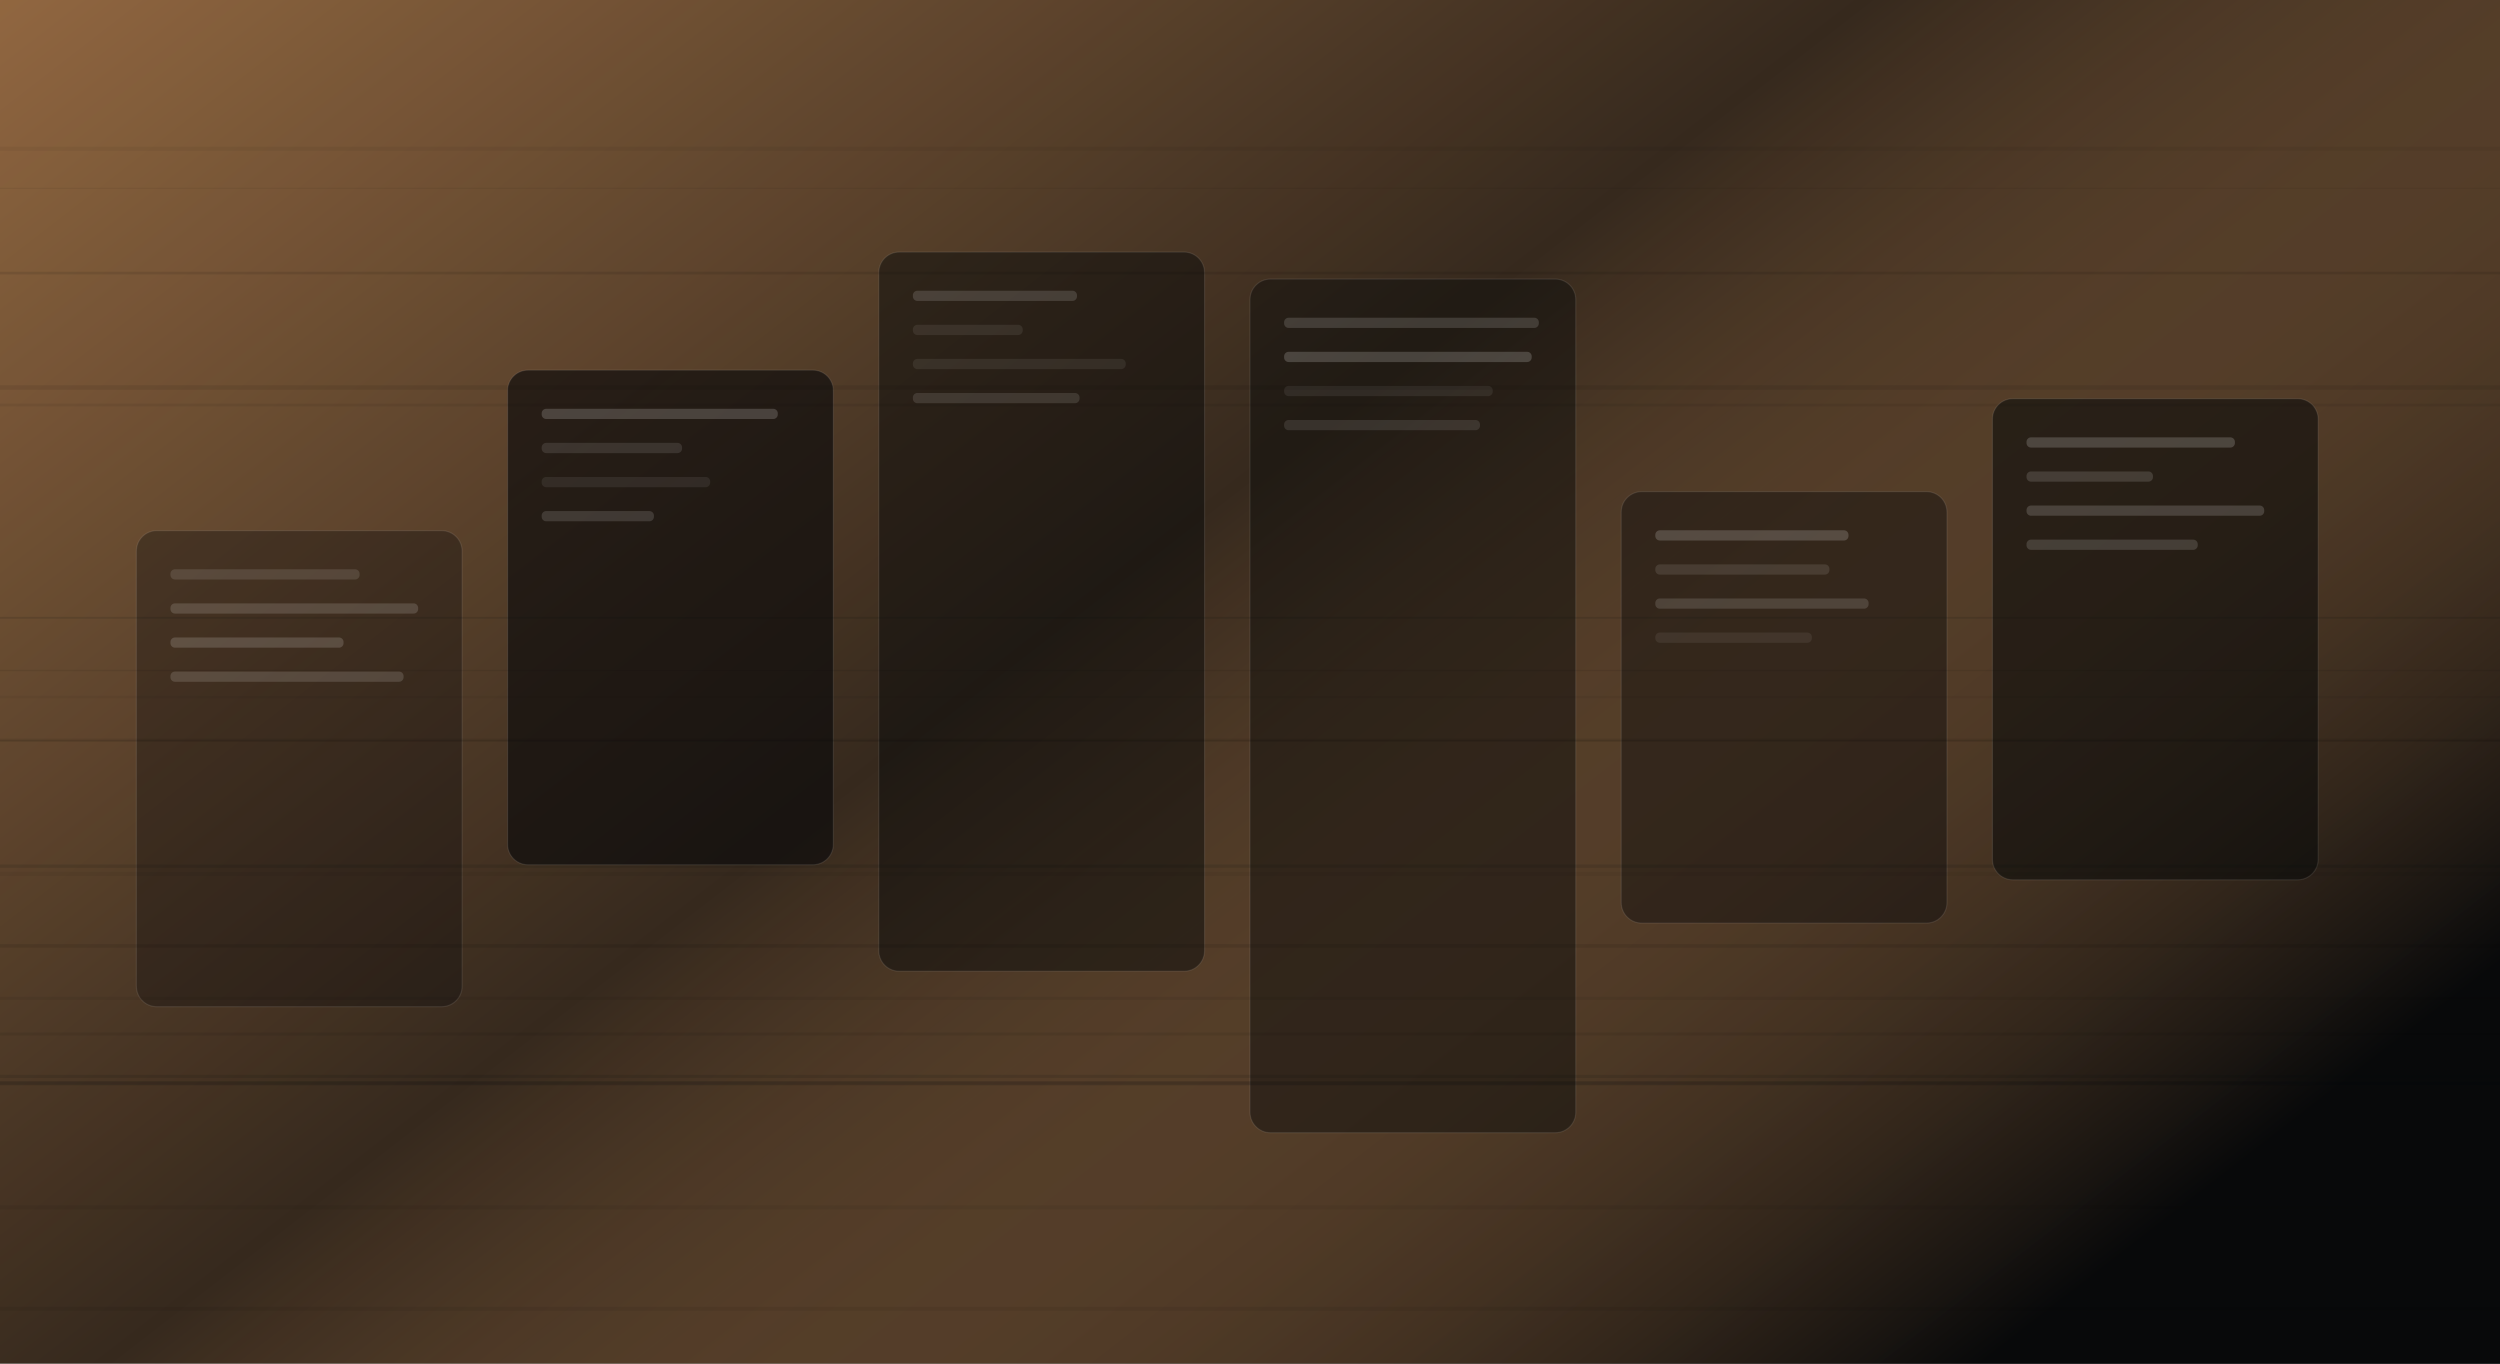
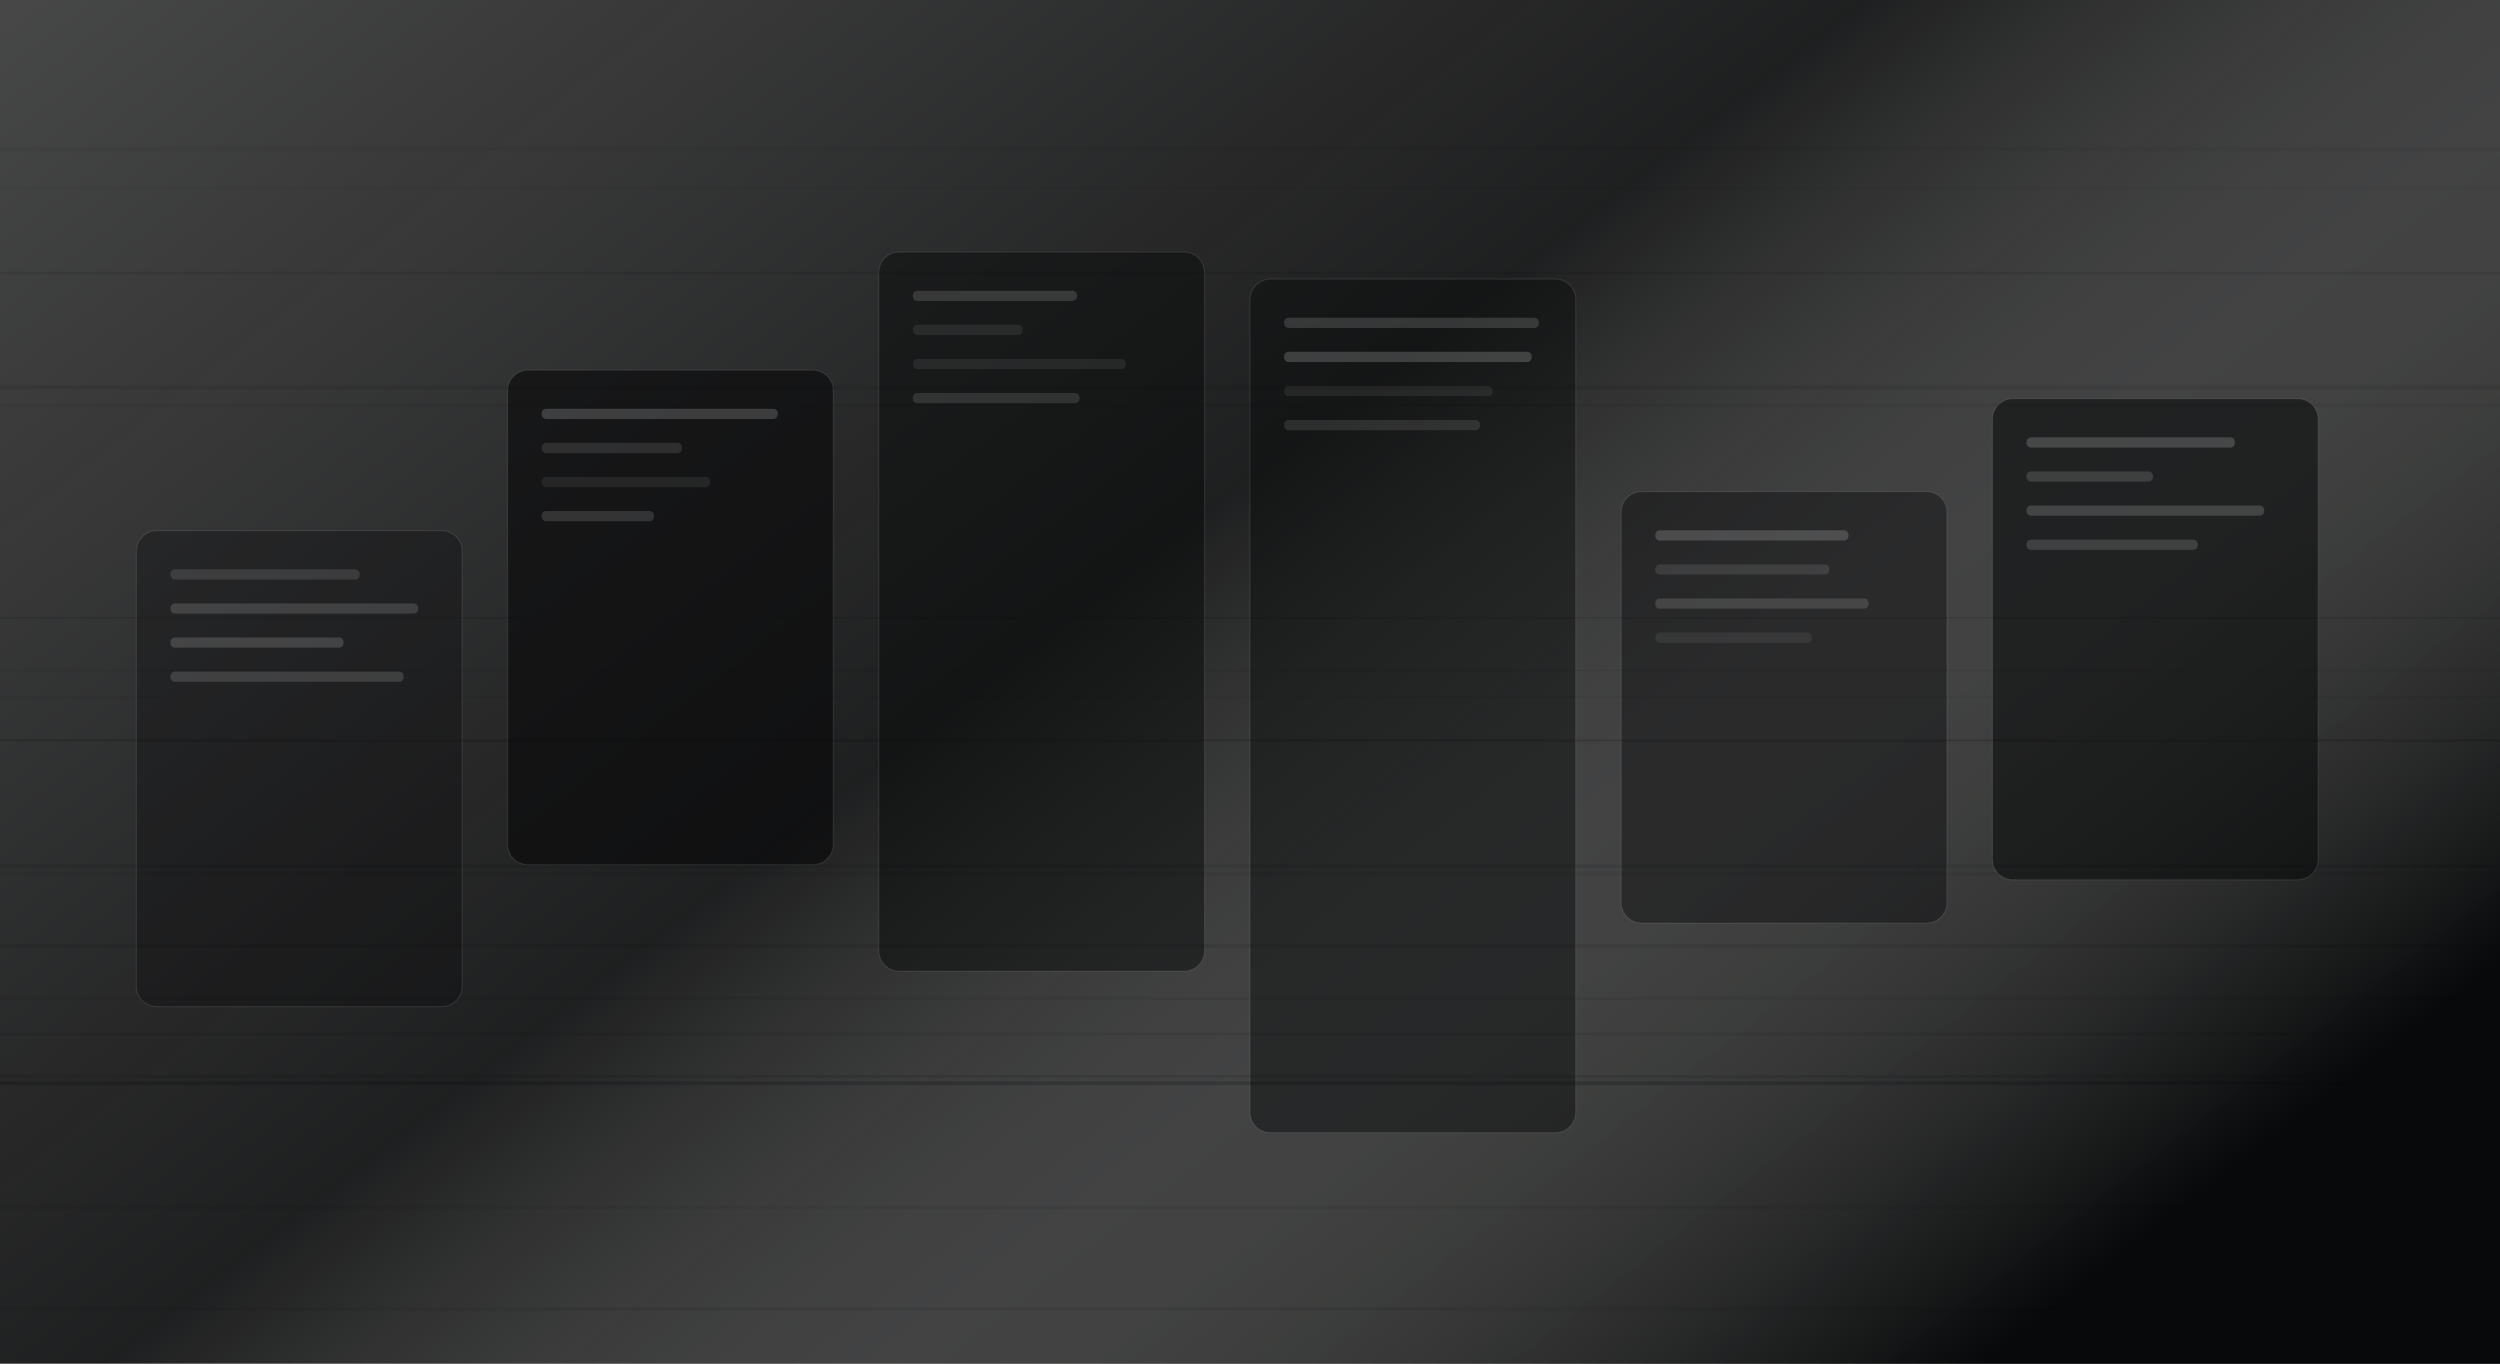
<svg xmlns="http://www.w3.org/2000/svg" viewBox="0 0 2200 1200" width="2200" height="1200" role="img">
  <defs>
    <linearGradient id="bg1" x1="0" y1="0" x2="1" y2="0.7">
-       <stop offset="0" stop-color="#ffb26b" stop-opacity="0.55" />
-       <stop offset="0.5" stop-color="#ffb26b" stop-opacity="0.18" />
+       <stop offset="0" stop-color="#d6d5d2" stop-opacity="0.3" />
+       <stop offset="0.5" stop-color="#d6d5d2" stop-opacity="0.1" />
      <stop offset="1" stop-color="#08090a" stop-opacity="1" />
    </linearGradient>
    <clipPath id="bc1">
      <rect width="2200" height="1200" />
    </clipPath>
  </defs>
  <g clip-path="url(#bc1)">
    <rect width="2200" height="1200" fill="#0a0b0c" />
    <rect width="2200" height="1200" fill="url(#bg1)" />
    <rect x="120" y="466.964" width="286.667" height="418.942" rx="18" fill="#08090a" fill-opacity="0.326" stroke="rgba(255,255,255,0.09)" />
    <rect x="150" y="500.964" width="166.447" height="9" rx="4" fill="rgba(255,255,255,0.116)" />
    <rect x="150" y="530.964" width="217.966" height="9" rx="4" fill="rgba(255,255,255,0.143)" />
    <rect x="150" y="560.964" width="152.32" height="9" rx="4" fill="rgba(255,255,255,0.156)" />
    <rect x="150" y="590.964" width="205.148" height="9" rx="4" fill="rgba(255,255,255,0.137)" />
    <rect x="446.667" y="325.734" width="286.667" height="435.256" rx="18" fill="#08090a" fill-opacity="0.633" stroke="rgba(255,255,255,0.09)" />
    <rect x="476.667" y="359.734" width="207.778" height="9" rx="4" fill="rgba(255,255,255,0.172)" />
    <rect x="476.667" y="389.734" width="123.541" height="9" rx="4" fill="rgba(255,255,255,0.108)" />
    <rect x="476.667" y="419.734" width="148.272" height="9" rx="4" fill="rgba(255,255,255,0.073)" />
    <rect x="476.667" y="449.734" width="98.781" height="9" rx="4" fill="rgba(255,255,255,0.136)" />
    <rect x="773.333" y="221.83" width="286.667" height="632.847" rx="18" fill="#08090a" fill-opacity="0.484" stroke="rgba(255,255,255,0.09)" />
    <rect x="803.333" y="255.83" width="144.419" height="9" rx="4" fill="rgba(255,255,255,0.139)" />
    <rect x="803.333" y="285.83" width="96.671" height="9" rx="4" fill="rgba(255,255,255,0.078)" />
    <rect x="803.333" y="315.83" width="187.296" height="9" rx="4" fill="rgba(255,255,255,0.074)" />
    <rect x="803.333" y="345.83" width="146.68" height="9" rx="4" fill="rgba(255,255,255,0.117)" />
    <rect x="1100" y="245.591" width="286.667" height="751.191" rx="18" fill="#08090a" fill-opacity="0.453" stroke="rgba(255,255,255,0.09)" />
    <rect x="1130" y="279.591" width="224.17" height="9" rx="4" fill="rgba(255,255,255,0.142)" />
    <rect x="1130" y="309.591" width="217.905" height="9" rx="4" fill="rgba(255,255,255,0.177)" />
    <rect x="1130" y="339.591" width="183.593" height="9" rx="4" fill="rgba(255,255,255,0.072)" />
    <rect x="1130" y="369.591" width="172.409" height="9" rx="4" fill="rgba(255,255,255,0.105)" />
    <rect x="1426.667" y="432.654" width="286.667" height="379.646" rx="18" fill="#08090a" fill-opacity="0.415" stroke="rgba(255,255,255,0.09)" />
    <rect x="1456.667" y="466.654" width="170.002" height="9" rx="4" fill="rgba(255,255,255,0.175)" />
    <rect x="1456.667" y="496.654" width="153.237" height="9" rx="4" fill="rgba(255,255,255,0.103)" />
    <rect x="1456.667" y="526.654" width="187.701" height="9" rx="4" fill="rgba(255,255,255,0.135)" />
    <rect x="1456.667" y="556.654" width="137.785" height="9" rx="4" fill="rgba(255,255,255,0.068)" />
    <rect x="1753.333" y="350.868" width="286.667" height="423.363" rx="18" fill="#08090a" fill-opacity="0.568" stroke="rgba(255,255,255,0.09)" />
    <rect x="1783.333" y="384.868" width="183.387" height="9" rx="4" fill="rgba(255,255,255,0.173)" />
    <rect x="1783.333" y="414.868" width="111.277" height="9" rx="4" fill="rgba(255,255,255,0.136)" />
    <rect x="1783.333" y="444.868" width="209.184" height="9" rx="4" fill="rgba(255,255,255,0.159)" />
    <rect x="1783.333" y="474.868" width="150.679" height="9" rx="4" fill="rgba(255,255,255,0.142)" />
    <line x1="0" y1="651.998" x2="2200" y2="651.998" stroke="#08090a" stroke-opacity="0.098" stroke-width="1.265" />
    <line x1="0" y1="762.203" x2="2200" y2="762.203" stroke="#08090a" stroke-opacity="0.112" stroke-width="2.971" />
    <line x1="0" y1="543.683" x2="2200" y2="543.683" stroke="#08090a" stroke-opacity="0.116" stroke-width="1.661" />
    <line x1="0" y1="613.387" x2="2200" y2="613.387" stroke="#08090a" stroke-opacity="0.044" stroke-width="2.119" />
    <line x1="0" y1="952.933" x2="2200" y2="952.933" stroke="#08090a" stroke-opacity="0.113" stroke-width="3.288" />
    <line x1="0" y1="769.065" x2="2200" y2="769.065" stroke="#08090a" stroke-opacity="0.05" stroke-width="3.721" />
    <line x1="0" y1="165.704" x2="2200" y2="165.704" stroke="#08090a" stroke-opacity="0.055" stroke-width="1.083" />
    <line x1="0" y1="1062.492" x2="2200" y2="1062.492" stroke="#08090a" stroke-opacity="0.057" stroke-width="3.626" />
    <line x1="0" y1="590.038" x2="2200" y2="590.038" stroke="#08090a" stroke-opacity="0.078" stroke-width="1.217" />
    <line x1="0" y1="356.425" x2="2200" y2="356.425" stroke="#08090a" stroke-opacity="0.065" stroke-width="2.509" />
    <line x1="0" y1="130.907" x2="2200" y2="130.907" stroke="#08090a" stroke-opacity="0.049" stroke-width="3.668" />
    <line x1="0" y1="240.301" x2="2200" y2="240.301" stroke="#08090a" stroke-opacity="0.094" stroke-width="2.402" />
    <line x1="0" y1="878.575" x2="2200" y2="878.575" stroke="#08090a" stroke-opacity="0.061" stroke-width="2.77" />
    <line x1="0" y1="651.151" x2="2200" y2="651.151" stroke="#08090a" stroke-opacity="0.081" stroke-width="2.333" />
    <line x1="0" y1="832.401" x2="2200" y2="832.401" stroke="#08090a" stroke-opacity="0.093" stroke-width="3.128" />
    <line x1="0" y1="909.925" x2="2200" y2="909.925" stroke="#08090a" stroke-opacity="0.073" stroke-width="2.679" />
    <line x1="0" y1="340.995" x2="2200" y2="340.995" stroke="#08090a" stroke-opacity="0.082" stroke-width="3.956" />
    <line x1="0" y1="953.529" x2="2200" y2="953.529" stroke="#08090a" stroke-opacity="0.102" stroke-width="3.289" />
    <line x1="0" y1="1151.744" x2="2200" y2="1151.744" stroke="#08090a" stroke-opacity="0.064" stroke-width="3.518" />
    <line x1="0" y1="947.21" x2="2200" y2="947.21" stroke="#08090a" stroke-opacity="0.113" stroke-width="2.747" />
  </g>
</svg>
